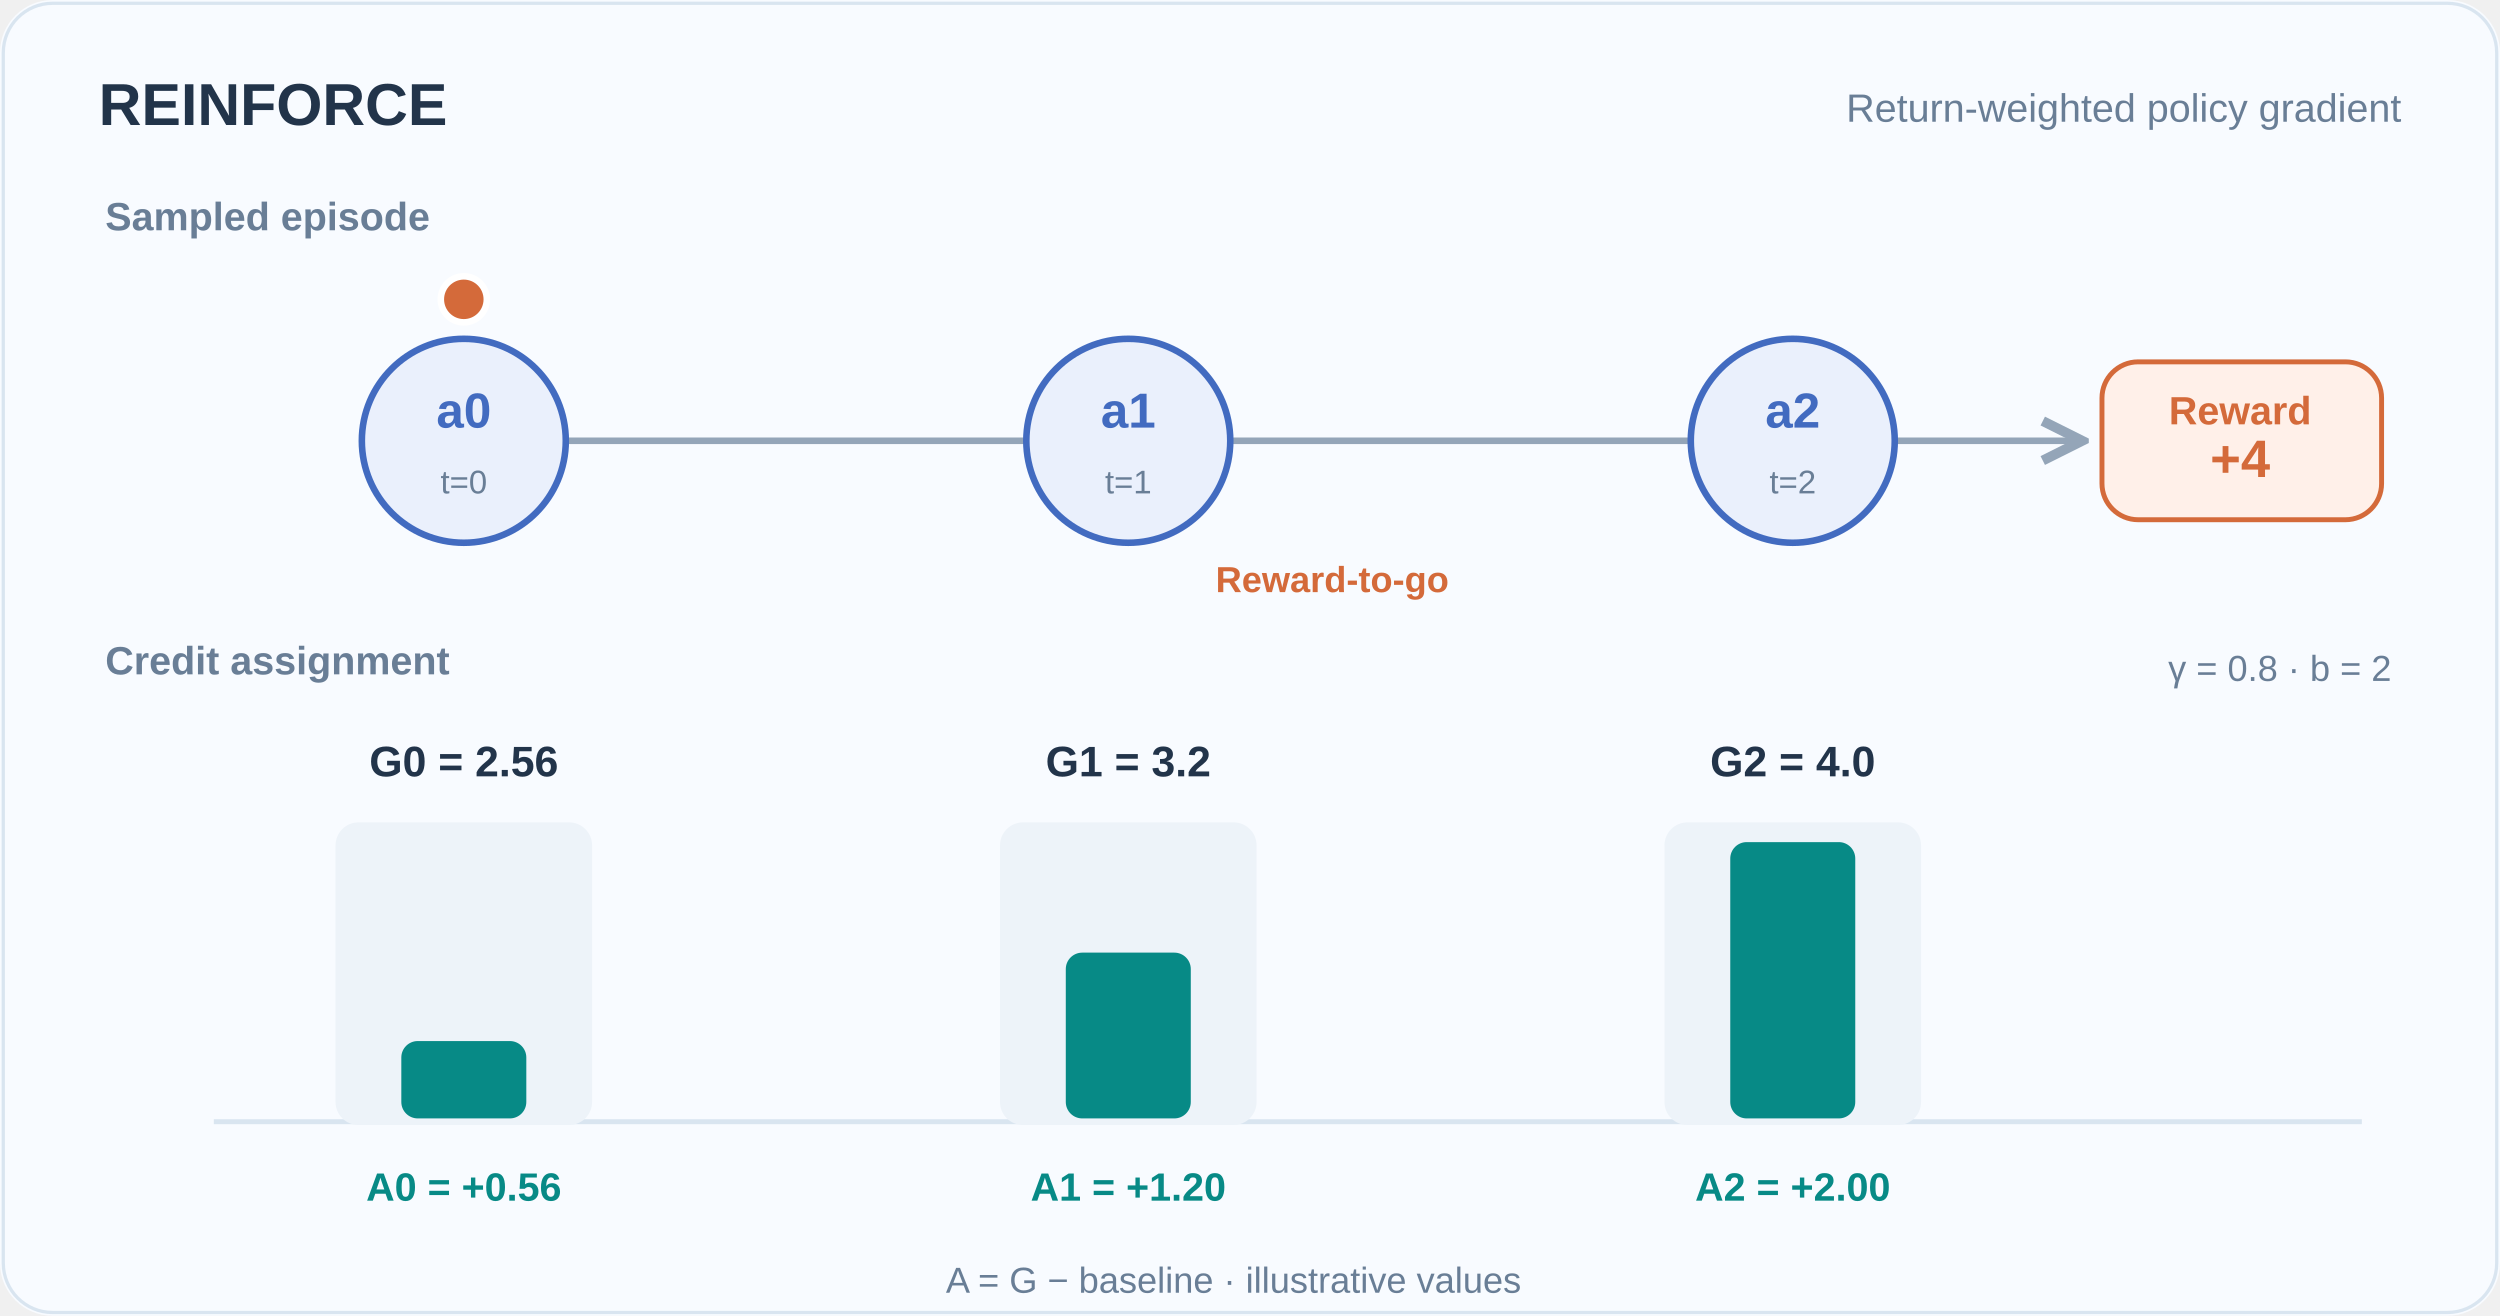
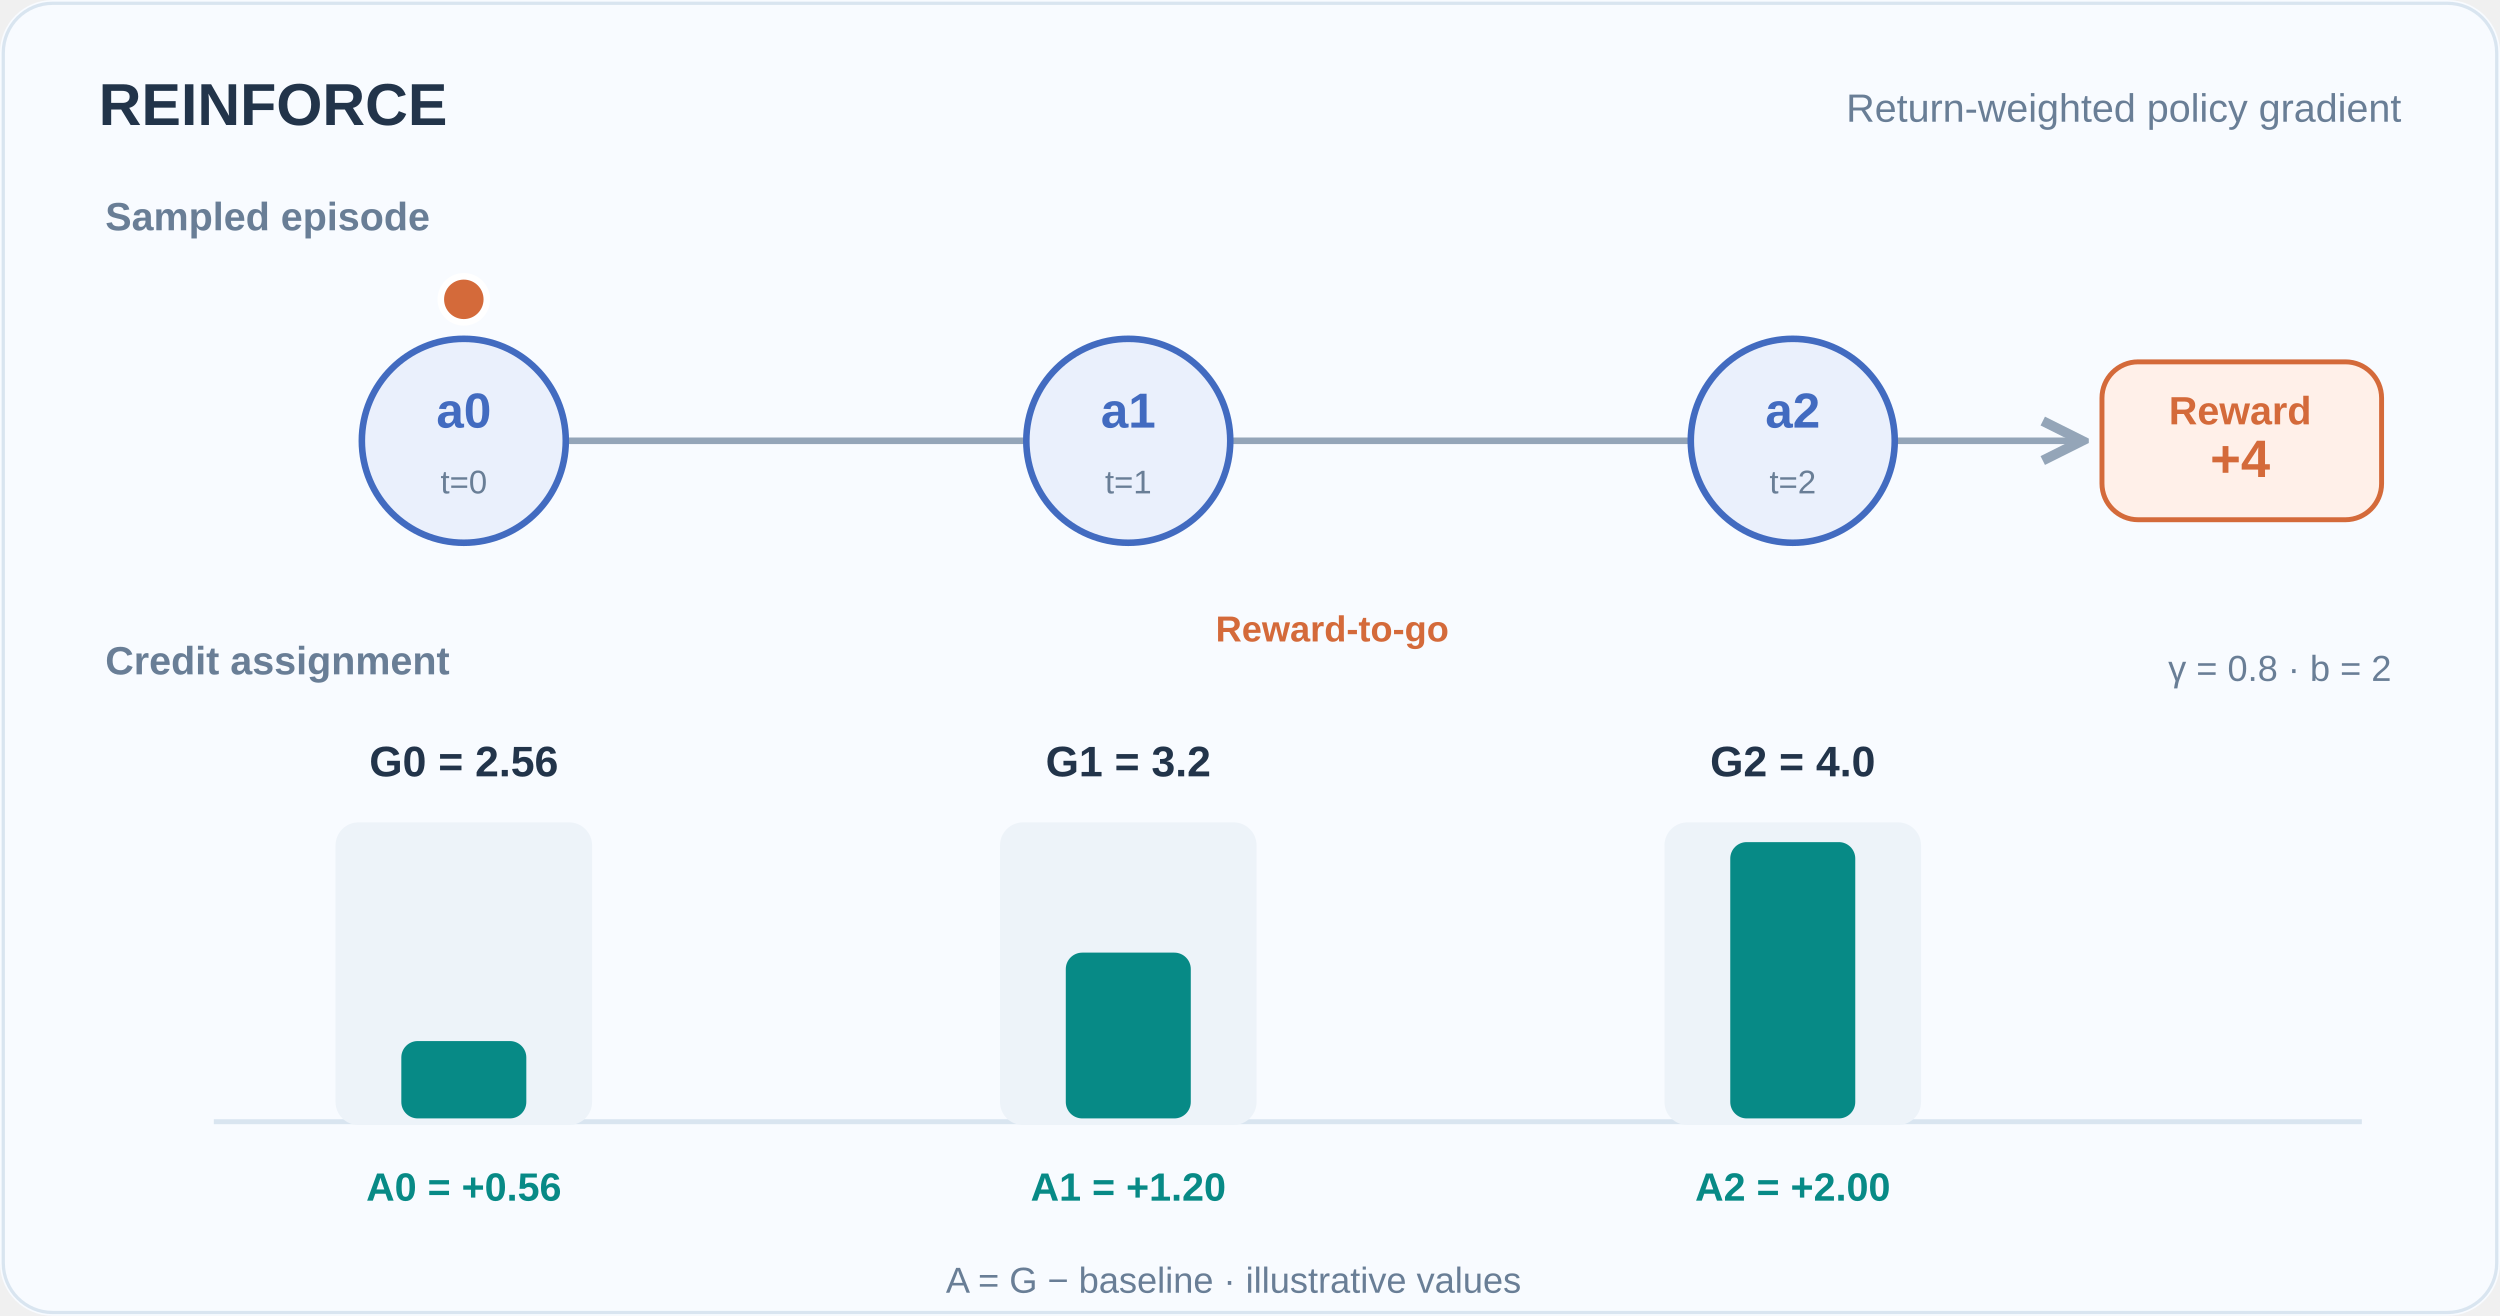
<svg xmlns="http://www.w3.org/2000/svg" width="760" height="400" viewBox="0 0 760 400" role="img" aria-labelledby="svgTitle svgDesc">
  <defs>
    <marker id="arrow" markerWidth="8" markerHeight="8" refX="7" refY="4" orient="auto">
      <path d="M1 1 L7 4 L1 7" stroke="#94a5b8" stroke-width="1.5" fill="none" />
    </marker>
  </defs>
  <style>@media(prefers-reduced-motion:reduce){animate,animateMotion{display:none!important}}</style>
  <rect x="0" y="0" width="760" height="400" rx="16" fill="#f8fbff" stroke="none" stroke-width="0" />
  <rect x="1" y="1" width="758" height="398" rx="15" fill="none" stroke="#d9e5f0" stroke-width="1" />
  <text x="30" y="38" font-family="Arial,Helvetica,sans-serif" font-size="18" fill="#22344a" text-anchor="start" font-weight="700">REINFORCE</text>
  <text x="730" y="37" font-family="Arial,Helvetica,sans-serif" font-size="12" fill="#697e96" text-anchor="end" font-weight="500">Return-weighted policy gradient</text>
  <text x="32" y="70" font-family="Arial,Helvetica,sans-serif" font-size="12" fill="#697e96" text-anchor="start" font-weight="600">Sampled episode</text>
  <line x1="120" y1="134" x2="633" y2="134" stroke="#94a5b8" stroke-width="2" marker-end="url(#arrow)" />
  <circle cx="141" cy="134" r="31" fill="#eaf0fc" stroke="#426bc0" stroke-width="2" />
  <text x="141" y="130" font-family="Arial,Helvetica,sans-serif" font-size="15" fill="#426bc0" text-anchor="middle" font-weight="700">a0</text>
  <text x="141" y="150" font-family="Arial,Helvetica,sans-serif" font-size="10" fill="#697e96" text-anchor="middle" font-weight="500">t=0</text>
  <circle cx="343" cy="134" r="31" fill="#eaf0fc" stroke="#426bc0" stroke-width="2" />
  <text x="343" y="130" font-family="Arial,Helvetica,sans-serif" font-size="15" fill="#426bc0" text-anchor="middle" font-weight="700">a1</text>
  <text x="343" y="150" font-family="Arial,Helvetica,sans-serif" font-size="10" fill="#697e96" text-anchor="middle" font-weight="500">t=1</text>
  <circle cx="545" cy="134" r="31" fill="#eaf0fc" stroke="#426bc0" stroke-width="2" />
  <text x="545" y="130" font-family="Arial,Helvetica,sans-serif" font-size="15" fill="#426bc0" text-anchor="middle" font-weight="700">a2</text>
  <text x="545" y="150" font-family="Arial,Helvetica,sans-serif" font-size="10" fill="#697e96" text-anchor="middle" font-weight="500">t=2</text>
  <rect x="639" y="110" width="85" height="48" rx="11" fill="#fff0e9" stroke="#d46a3a" stroke-width="1.5" />
  <text x="681" y="129" font-family="Arial,Helvetica,sans-serif" font-size="12" fill="#d46a3a" text-anchor="middle" font-weight="600">Reward</text>
  <text x="681" y="145" font-family="Arial,Helvetica,sans-serif" font-size="16" fill="#d46a3a" text-anchor="middle" font-weight="700">+4</text>
  <text x="32" y="205" font-family="Arial,Helvetica,sans-serif" font-size="12" fill="#697e96" text-anchor="start" font-weight="600">Credit assignment</text>
  <text x="727" y="207" font-family="Arial,Helvetica,sans-serif" font-size="11" fill="#697e96" text-anchor="end" font-weight="500">γ = 0.8   ·   b = 2</text>
  <line x1="65" y1="341" x2="718" y2="341" stroke="#d9e5f0" stroke-width="1.5" />
  <text x="141" y="236" font-family="Arial,Helvetica,sans-serif" font-size="13" fill="#22344a" text-anchor="middle" font-weight="600">G0 = 2.56</text>
  <rect x="102" y="250" width="78" height="92" rx="7" fill="#edf3f9" stroke="none" stroke-width="0" />
  <rect x="122" y="316.48" width="38" height="23.52" rx="5" fill="#078a86">
    <animate attributeName="height" dur="12s" begin="0s" repeatCount="indefinite" values="0;0;23.52;23.52;0" keyTimes="0;0.62;0.80;0.91;1" calcMode="linear" />
    <animate attributeName="y" dur="12s" begin="0s" repeatCount="indefinite" values="340;340;316.48;316.48;340" keyTimes="0;0.62;0.80;0.91;1" calcMode="linear" />
  </rect>
  <text x="141" y="365" font-family="Arial,Helvetica,sans-serif" font-size="12" fill="#078a86" text-anchor="middle" font-weight="700">A0 = +0.56</text>
  <text x="343" y="236" font-family="Arial,Helvetica,sans-serif" font-size="13" fill="#22344a" text-anchor="middle" font-weight="600">G1 = 3.2</text>
  <rect x="304" y="250" width="78" height="92" rx="7" fill="#edf3f9" stroke="none" stroke-width="0" />
  <rect x="324" y="289.6" width="38" height="50.4" rx="5" fill="#078a86">
    <animate attributeName="height" dur="12s" begin="0s" repeatCount="indefinite" values="0;0;50.4;50.4;0" keyTimes="0;0.62;0.80;0.91;1" calcMode="linear" />
    <animate attributeName="y" dur="12s" begin="0s" repeatCount="indefinite" values="340;340;289.6;289.6;340" keyTimes="0;0.62;0.80;0.91;1" calcMode="linear" />
  </rect>
  <text x="343" y="365" font-family="Arial,Helvetica,sans-serif" font-size="12" fill="#078a86" text-anchor="middle" font-weight="700">A1 = +1.20</text>
  <text x="545" y="236" font-family="Arial,Helvetica,sans-serif" font-size="13" fill="#22344a" text-anchor="middle" font-weight="600">G2 = 4.0</text>
  <rect x="506" y="250" width="78" height="92" rx="7" fill="#edf3f9" stroke="none" stroke-width="0" />
  <rect x="526" y="256" width="38" height="84" rx="5" fill="#078a86">
    <animate attributeName="height" dur="12s" begin="0s" repeatCount="indefinite" values="0;0;84;84;0" keyTimes="0;0.62;0.80;0.91;1" calcMode="linear" />
    <animate attributeName="y" dur="12s" begin="0s" repeatCount="indefinite" values="340;340;256;256;340" keyTimes="0;0.62;0.80;0.91;1" calcMode="linear" />
  </rect>
  <text x="545" y="365" font-family="Arial,Helvetica,sans-serif" font-size="12" fill="#078a86" text-anchor="middle" font-weight="700">A2 = +2.00</text>
  <text x="375" y="393" font-family="Arial,Helvetica,sans-serif" font-size="11" fill="#697e96" text-anchor="middle" font-weight="500">A = G − baseline   ·   illustrative values</text>
  <circle cx="141" cy="91" r="7" fill="#d46a3a" stroke="white" stroke-width="2">
    <animate attributeName="cx" dur="12s" begin="0s" repeatCount="indefinite" values="141;141;343;545;681;681;141" keyTimes="0;0.08;0.18;0.28;0.35;0.92;1" calcMode="linear" />
  </circle>
  <path d="M682 179 H141" fill="none" stroke="#d46a3a" stroke-width="3" stroke-dasharray="541" stroke-dashoffset="541">
    <animate attributeName="stroke-dashoffset" dur="12s" begin="0s" repeatCount="indefinite" values="541;541;0;0;541" keyTimes="0;0.35;0.62;0.91;1" calcMode="linear" />
  </path>
-   <text x="405" y="180" font-family="Arial,Helvetica,sans-serif" font-size="11" fill="#d46a3a" text-anchor="middle" font-weight="600">Reward-to-go</text>
+   <text x="405" y="195" font-family="Arial,Helvetica,sans-serif" font-size="11" fill="#d46a3a" text-anchor="middle" font-weight="600">Reward-to-go</text>
</svg>
